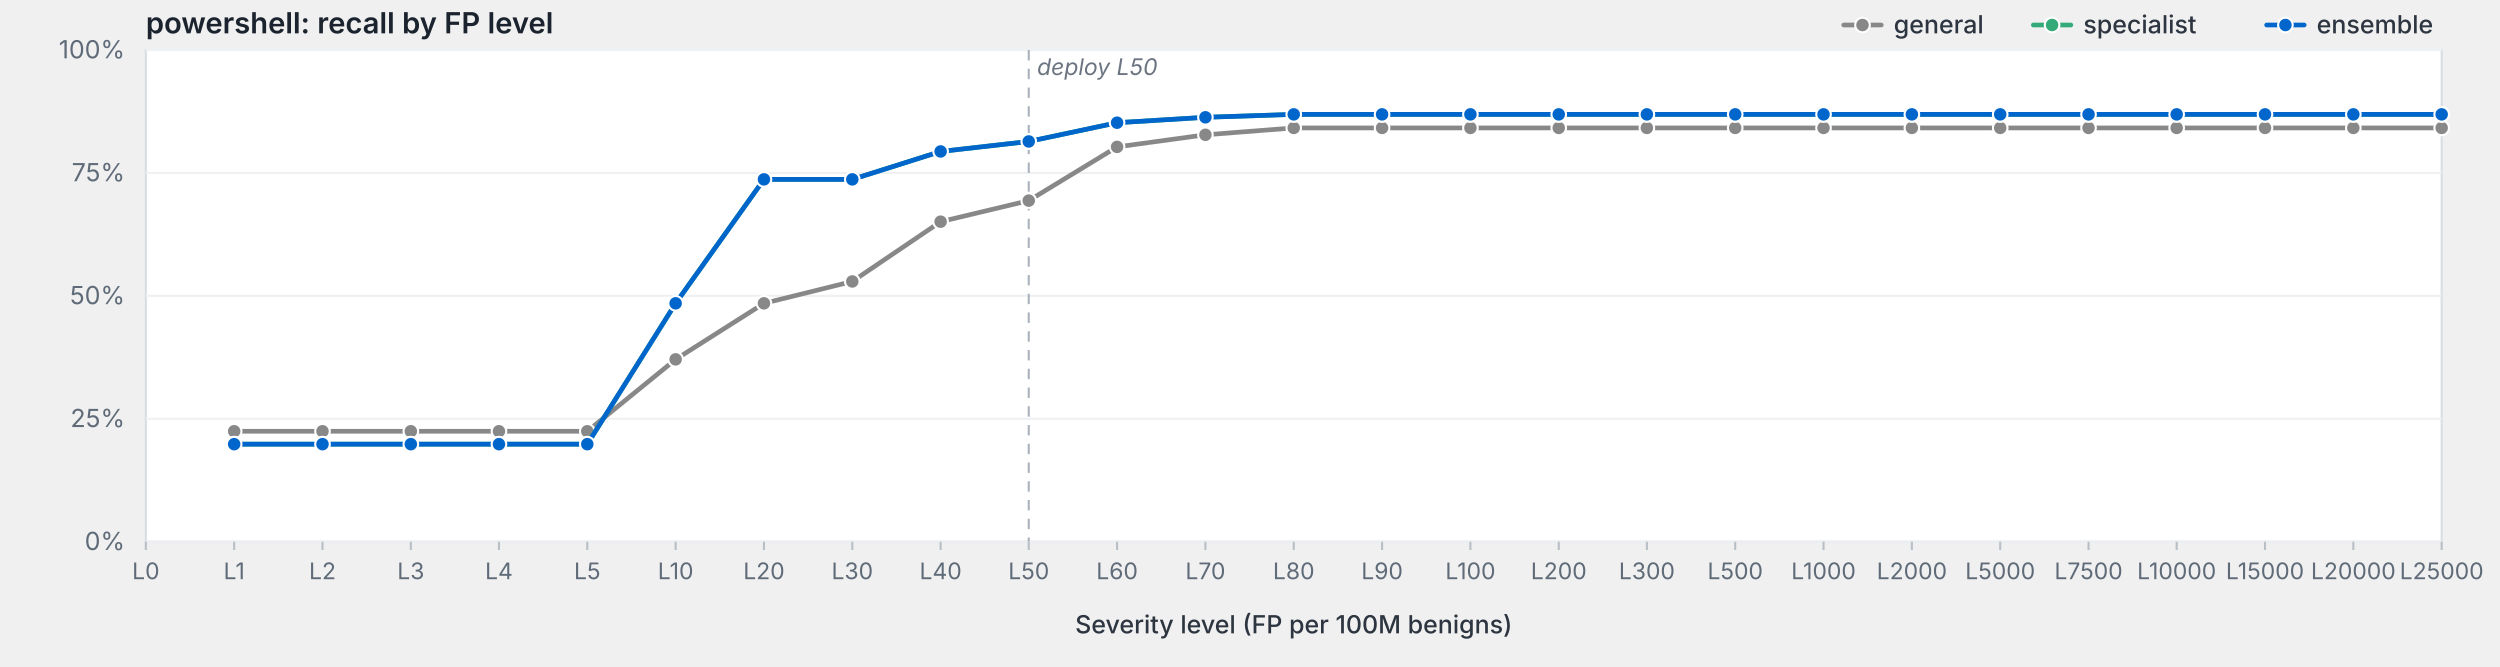
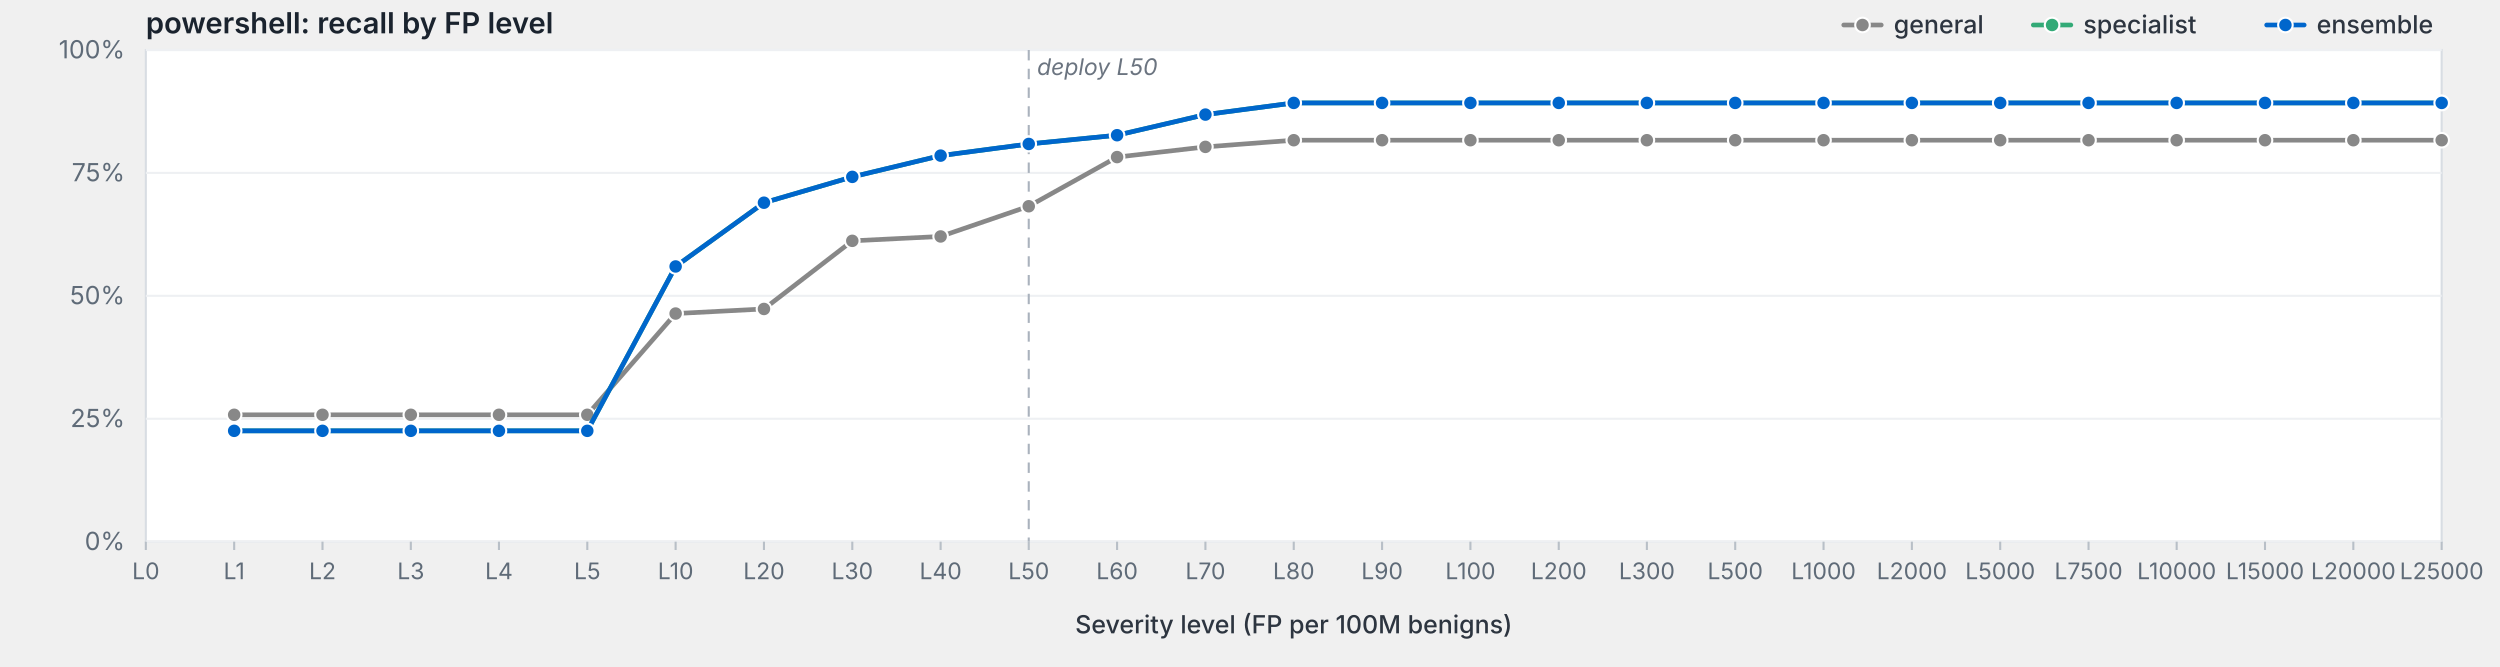
<svg xmlns="http://www.w3.org/2000/svg" viewBox="0 0 1200 320" width="1200" height="320" preserveAspectRatio="xMidYMid meet" role="img" aria-label="powershell: recall by FP level">
  <style>svg { background: #fdfdfd; }.frame { fill: #fff; stroke: #d8dde3; stroke-width: 1; }.grid { stroke: #eef0f3; stroke-width: 1; }.tick { stroke: #b8bfc7; stroke-width: 1; }.axis-label { fill: #5f6b78; font-family: -apple-system, BlinkMacSystemFont, "Segoe UI", system-ui, sans-serif; font-size: 12px; }.x-label { fill: #5f6b78; font-family: -apple-system, BlinkMacSystemFont, "Segoe UI", system-ui, sans-serif; font-size: 11px; }.axis-title { fill: #2d3540; font-family: -apple-system, BlinkMacSystemFont, "Segoe UI", system-ui, sans-serif; font-size: 12px; font-weight: 500; }.title { fill: #1a232e; font-family: -apple-system, BlinkMacSystemFont, "Segoe UI", system-ui, sans-serif; font-size: 14px; font-weight: 600; }.deploy-marker { stroke: #aab2bd; stroke-width: 1; stroke-dasharray: 5,4; }.deploy-label { fill: #6b7480; font-family: -apple-system, BlinkMacSystemFont, "Segoe UI", system-ui, sans-serif; font-size: 11px; font-style: italic; }.curve { fill: none; stroke-width: 2.25; stroke-linejoin: round; stroke-linecap: round; }.marker { stroke: #fff; stroke-width: 1; }.legend-text { fill: #2d3540; font-family: -apple-system, BlinkMacSystemFont, "Segoe UI", system-ui, sans-serif; font-size: 12px; font-weight: 500; }</style>
  <text class="title" x="70" y="16">powershell: recall by FP level</text>
  <rect class="frame" x="70" y="24" width="1102" height="236" />
  <line class="grid" x1="70" y1="260.0" x2="1172" y2="260.0" />
  <text class="axis-label" x="60" y="264.0" text-anchor="end">0%</text>
  <line class="grid" x1="70" y1="201.0" x2="1172" y2="201.0" />
  <text class="axis-label" x="60" y="205.0" text-anchor="end">25%</text>
  <line class="grid" x1="70" y1="142.0" x2="1172" y2="142.0" />
  <text class="axis-label" x="60" y="146.0" text-anchor="end">50%</text>
  <line class="grid" x1="70" y1="83.0" x2="1172" y2="83.0" />
  <text class="axis-label" x="60" y="87.0" text-anchor="end">75%</text>
  <line class="grid" x1="70" y1="24.0" x2="1172" y2="24.0" />
  <text class="axis-label" x="60" y="28.0" text-anchor="end">100%</text>
  <line class="deploy-marker" x1="493.8" y1="24" x2="493.8" y2="260" />
  <text class="deploy-label" x="497.8" y="36" text-anchor="start">deploy L50</text>
  <line class="tick" x1="70.0" y1="260" x2="70.0" y2="264" />
  <text class="x-label" x="70.0" y="278" text-anchor="middle">L0</text>
  <line class="tick" x1="112.4" y1="260" x2="112.4" y2="264" />
  <text class="x-label" x="112.4" y="278" text-anchor="middle">L1</text>
  <line class="tick" x1="154.8" y1="260" x2="154.8" y2="264" />
  <text class="x-label" x="154.8" y="278" text-anchor="middle">L2</text>
  <line class="tick" x1="197.2" y1="260" x2="197.2" y2="264" />
  <text class="x-label" x="197.2" y="278" text-anchor="middle">L3</text>
  <line class="tick" x1="239.5" y1="260" x2="239.5" y2="264" />
  <text class="x-label" x="239.5" y="278" text-anchor="middle">L4</text>
  <line class="tick" x1="281.9" y1="260" x2="281.9" y2="264" />
  <text class="x-label" x="281.9" y="278" text-anchor="middle">L5</text>
  <line class="tick" x1="324.3" y1="260" x2="324.3" y2="264" />
  <text class="x-label" x="324.3" y="278" text-anchor="middle">L10</text>
  <line class="tick" x1="366.7" y1="260" x2="366.7" y2="264" />
  <text class="x-label" x="366.7" y="278" text-anchor="middle">L20</text>
  <line class="tick" x1="409.1" y1="260" x2="409.1" y2="264" />
  <text class="x-label" x="409.1" y="278" text-anchor="middle">L30</text>
  <line class="tick" x1="451.5" y1="260" x2="451.5" y2="264" />
  <text class="x-label" x="451.5" y="278" text-anchor="middle">L40</text>
  <line class="tick" x1="493.8" y1="260" x2="493.8" y2="264" />
  <text class="x-label" x="493.8" y="278" text-anchor="middle">L50</text>
  <line class="tick" x1="536.2" y1="260" x2="536.2" y2="264" />
  <text class="x-label" x="536.2" y="278" text-anchor="middle">L60</text>
  <line class="tick" x1="578.6" y1="260" x2="578.6" y2="264" />
  <text class="x-label" x="578.6" y="278" text-anchor="middle">L70</text>
  <line class="tick" x1="621.0" y1="260" x2="621.0" y2="264" />
  <text class="x-label" x="621.0" y="278" text-anchor="middle">L80</text>
  <line class="tick" x1="663.4" y1="260" x2="663.4" y2="264" />
  <text class="x-label" x="663.4" y="278" text-anchor="middle">L90</text>
  <line class="tick" x1="705.8" y1="260" x2="705.8" y2="264" />
  <text class="x-label" x="705.8" y="278" text-anchor="middle">L100</text>
  <line class="tick" x1="748.2" y1="260" x2="748.2" y2="264" />
  <text class="x-label" x="748.2" y="278" text-anchor="middle">L200</text>
  <line class="tick" x1="790.5" y1="260" x2="790.5" y2="264" />
  <text class="x-label" x="790.5" y="278" text-anchor="middle">L300</text>
  <line class="tick" x1="832.9" y1="260" x2="832.9" y2="264" />
  <text class="x-label" x="832.9" y="278" text-anchor="middle">L500</text>
  <line class="tick" x1="875.3" y1="260" x2="875.3" y2="264" />
  <text class="x-label" x="875.3" y="278" text-anchor="middle">L1000</text>
  <line class="tick" x1="917.7" y1="260" x2="917.7" y2="264" />
  <text class="x-label" x="917.7" y="278" text-anchor="middle">L2000</text>
  <line class="tick" x1="960.1" y1="260" x2="960.1" y2="264" />
  <text class="x-label" x="960.1" y="278" text-anchor="middle">L5000</text>
  <line class="tick" x1="1002.5" y1="260" x2="1002.5" y2="264" />
  <text class="x-label" x="1002.5" y="278" text-anchor="middle">L7500</text>
  <line class="tick" x1="1044.8" y1="260" x2="1044.8" y2="264" />
  <text class="x-label" x="1044.8" y="278" text-anchor="middle">L10000</text>
  <line class="tick" x1="1087.2" y1="260" x2="1087.2" y2="264" />
  <text class="x-label" x="1087.2" y="278" text-anchor="middle">L15000</text>
  <line class="tick" x1="1129.6" y1="260" x2="1129.6" y2="264" />
  <text class="x-label" x="1129.6" y="278" text-anchor="middle">L20000</text>
  <line class="tick" x1="1172.0" y1="260" x2="1172.0" y2="264" />
  <text class="x-label" x="1172.0" y="278" text-anchor="middle">L25000</text>
  <text class="axis-title" x="621.0" y="304" text-anchor="middle">Severity level (FP per 100M benigns)</text>
-   <path class="curve" d="M112.4,207.0 L154.8,207.0 L197.2,207.0 L239.5,207.0 L281.9,207.0 L324.3,172.5 L366.7,145.6 L409.1,135.1 L451.5,106.4 L493.8,96.3 L536.2,70.5 L578.6,64.7 L621.0,61.4 L663.4,61.4 L705.8,61.4 L748.2,61.4 L790.5,61.4 L832.9,61.4 L875.3,61.4 L917.7,61.4 L960.1,61.4 L1002.5,61.4 L1044.8,61.4 L1087.2,61.4 L1129.6,61.4 L1172.0,61.4" stroke="#888" />
-   <circle class="marker" cx="112.4" cy="207.0" r="3.5" fill="#888" />
-   <circle class="marker" cx="154.8" cy="207.0" r="3.5" fill="#888" />
-   <circle class="marker" cx="197.2" cy="207.0" r="3.5" fill="#888" />
-   <circle class="marker" cx="239.5" cy="207.0" r="3.5" fill="#888" />
-   <circle class="marker" cx="281.9" cy="207.0" r="3.5" fill="#888" />
-   <circle class="marker" cx="324.3" cy="172.5" r="3.5" fill="#888" />
-   <circle class="marker" cx="366.7" cy="145.6" r="3.5" fill="#888" />
-   <circle class="marker" cx="409.1" cy="135.1" r="3.5" fill="#888" />
-   <circle class="marker" cx="451.5" cy="106.4" r="3.5" fill="#888" />
-   <circle class="marker" cx="493.8" cy="96.3" r="3.5" fill="#888" />
-   <circle class="marker" cx="536.2" cy="70.5" r="3.5" fill="#888" />
-   <circle class="marker" cx="578.6" cy="64.7" r="3.5" fill="#888" />
-   <circle class="marker" cx="621.0" cy="61.4" r="3.5" fill="#888" />
-   <circle class="marker" cx="663.4" cy="61.4" r="3.5" fill="#888" />
-   <circle class="marker" cx="705.8" cy="61.4" r="3.5" fill="#888" />
-   <circle class="marker" cx="748.2" cy="61.4" r="3.5" fill="#888" />
-   <circle class="marker" cx="790.5" cy="61.4" r="3.5" fill="#888" />
-   <circle class="marker" cx="832.9" cy="61.4" r="3.5" fill="#888" />
-   <circle class="marker" cx="875.3" cy="61.4" r="3.5" fill="#888" />
-   <circle class="marker" cx="917.7" cy="61.4" r="3.5" fill="#888" />
-   <circle class="marker" cx="960.1" cy="61.4" r="3.5" fill="#888" />
-   <circle class="marker" cx="1002.5" cy="61.4" r="3.5" fill="#888" />
-   <circle class="marker" cx="1044.8" cy="61.4" r="3.5" fill="#888" />
-   <circle class="marker" cx="1087.2" cy="61.4" r="3.5" fill="#888" />
-   <circle class="marker" cx="1129.6" cy="61.4" r="3.5" fill="#888" />
-   <circle class="marker" cx="1172.0" cy="61.4" r="3.5" fill="#888" />
-   <path class="curve" d="M112.4,213.2 L154.8,213.2 L197.2,213.2 L239.5,213.2 L281.9,213.2 L324.3,145.6 L366.7,86.1 L409.1,86.1 L451.5,72.7 L493.8,67.9 L536.2,58.9 L578.6,56.3 L621.0,54.9 L663.4,54.9 L705.8,54.9 L748.2,54.9 L790.5,54.9 L832.9,54.9 L875.3,54.9 L917.7,54.9 L960.1,54.9 L1002.5,54.9 L1044.8,54.9 L1087.2,54.9 L1129.6,54.9 L1172.0,54.9" stroke="#3a7" />
-   <circle class="marker" cx="112.4" cy="213.2" r="3.5" fill="#3a7" />
-   <circle class="marker" cx="154.8" cy="213.2" r="3.5" fill="#3a7" />
-   <circle class="marker" cx="197.2" cy="213.2" r="3.5" fill="#3a7" />
-   <circle class="marker" cx="239.5" cy="213.2" r="3.5" fill="#3a7" />
-   <circle class="marker" cx="281.9" cy="213.2" r="3.5" fill="#3a7" />
-   <circle class="marker" cx="324.3" cy="145.6" r="3.5" fill="#3a7" />
-   <circle class="marker" cx="366.7" cy="86.1" r="3.5" fill="#3a7" />
-   <circle class="marker" cx="409.1" cy="86.1" r="3.5" fill="#3a7" />
-   <circle class="marker" cx="451.5" cy="72.7" r="3.5" fill="#3a7" />
-   <circle class="marker" cx="493.8" cy="67.9" r="3.5" fill="#3a7" />
-   <circle class="marker" cx="536.2" cy="58.9" r="3.5" fill="#3a7" />
-   <circle class="marker" cx="578.6" cy="56.3" r="3.5" fill="#3a7" />
-   <circle class="marker" cx="621.0" cy="54.9" r="3.5" fill="#3a7" />
-   <circle class="marker" cx="663.4" cy="54.9" r="3.5" fill="#3a7" />
-   <circle class="marker" cx="705.8" cy="54.9" r="3.5" fill="#3a7" />
-   <circle class="marker" cx="748.2" cy="54.9" r="3.5" fill="#3a7" />
-   <circle class="marker" cx="790.5" cy="54.9" r="3.5" fill="#3a7" />
-   <circle class="marker" cx="832.9" cy="54.9" r="3.5" fill="#3a7" />
-   <circle class="marker" cx="875.3" cy="54.9" r="3.5" fill="#3a7" />
-   <circle class="marker" cx="917.7" cy="54.9" r="3.5" fill="#3a7" />
-   <circle class="marker" cx="960.1" cy="54.9" r="3.5" fill="#3a7" />
-   <circle class="marker" cx="1002.5" cy="54.9" r="3.5" fill="#3a7" />
-   <circle class="marker" cx="1044.8" cy="54.9" r="3.5" fill="#3a7" />
-   <circle class="marker" cx="1087.2" cy="54.9" r="3.5" fill="#3a7" />
-   <circle class="marker" cx="1129.6" cy="54.9" r="3.5" fill="#3a7" />
-   <circle class="marker" cx="1172.0" cy="54.9" r="3.5" fill="#3a7" />
-   <path class="curve" d="M112.4,213.2 L154.8,213.2 L197.2,213.2 L239.5,213.2 L281.9,213.2 L324.3,145.6 L366.7,86.1 L409.1,86.1 L451.5,72.7 L493.8,67.9 L536.2,58.9 L578.6,56.3 L621.0,54.9 L663.4,54.9 L705.8,54.9 L748.2,54.9 L790.5,54.9 L832.9,54.9 L875.3,54.9 L917.7,54.9 L960.1,54.9 L1002.5,54.9 L1044.8,54.9 L1087.2,54.9 L1129.6,54.9 L1172.0,54.9" stroke="#06c" />
-   <circle class="marker" cx="112.4" cy="213.2" r="3.5" fill="#06c" />
-   <circle class="marker" cx="154.8" cy="213.2" r="3.5" fill="#06c" />
-   <circle class="marker" cx="197.2" cy="213.2" r="3.5" fill="#06c" />
-   <circle class="marker" cx="239.5" cy="213.2" r="3.5" fill="#06c" />
-   <circle class="marker" cx="281.9" cy="213.2" r="3.5" fill="#06c" />
-   <circle class="marker" cx="324.3" cy="145.6" r="3.5" fill="#06c" />
-   <circle class="marker" cx="366.7" cy="86.1" r="3.5" fill="#06c" />
-   <circle class="marker" cx="409.1" cy="86.1" r="3.5" fill="#06c" />
-   <circle class="marker" cx="451.5" cy="72.7" r="3.5" fill="#06c" />
-   <circle class="marker" cx="493.8" cy="67.9" r="3.5" fill="#06c" />
-   <circle class="marker" cx="536.2" cy="58.9" r="3.5" fill="#06c" />
-   <circle class="marker" cx="578.6" cy="56.3" r="3.5" fill="#06c" />
-   <circle class="marker" cx="621.0" cy="54.9" r="3.5" fill="#06c" />
-   <circle class="marker" cx="663.4" cy="54.9" r="3.5" fill="#06c" />
-   <circle class="marker" cx="705.8" cy="54.9" r="3.5" fill="#06c" />
-   <circle class="marker" cx="748.2" cy="54.9" r="3.5" fill="#06c" />
-   <circle class="marker" cx="790.5" cy="54.9" r="3.5" fill="#06c" />
-   <circle class="marker" cx="832.9" cy="54.9" r="3.5" fill="#06c" />
-   <circle class="marker" cx="875.3" cy="54.9" r="3.5" fill="#06c" />
-   <circle class="marker" cx="917.7" cy="54.9" r="3.5" fill="#06c" />
-   <circle class="marker" cx="960.1" cy="54.9" r="3.5" fill="#06c" />
-   <circle class="marker" cx="1002.5" cy="54.9" r="3.5" fill="#06c" />
-   <circle class="marker" cx="1044.8" cy="54.9" r="3.5" fill="#06c" />
-   <circle class="marker" cx="1087.2" cy="54.9" r="3.5" fill="#06c" />
-   <circle class="marker" cx="1129.6" cy="54.9" r="3.5" fill="#06c" />
-   <circle class="marker" cx="1172.0" cy="54.9" r="3.5" fill="#06c" />
+   <path class="curve" d="M112.4,199.1 L154.8,199.1 L197.2,199.1 L239.5,199.1 L281.9,199.1 L324.3,150.5 L366.7,148.3 L409.1,115.6 L451.5,113.5 L493.8,99.0 L536.2,75.4 L578.6,70.5 L621.0,67.3 L663.4,67.3 L705.8,67.3 L748.2,67.3 L790.5,67.3 L832.9,67.3 L875.3,67.3 L917.7,67.3 L960.1,67.3 L1002.5,67.3 L1044.8,67.3 L1087.2,67.3 L1129.6,67.3 L1172.0,67.3" stroke="#888" />
+   <circle class="marker" cx="112.4" cy="199.1" r="3.5" fill="#888" />
+   <circle class="marker" cx="154.8" cy="199.1" r="3.5" fill="#888" />
+   <circle class="marker" cx="197.2" cy="199.1" r="3.5" fill="#888" />
+   <circle class="marker" cx="239.5" cy="199.1" r="3.5" fill="#888" />
+   <circle class="marker" cx="281.9" cy="199.1" r="3.5" fill="#888" />
+   <circle class="marker" cx="324.3" cy="150.5" r="3.5" fill="#888" />
+   <circle class="marker" cx="366.7" cy="148.3" r="3.5" fill="#888" />
+   <circle class="marker" cx="409.1" cy="115.6" r="3.5" fill="#888" />
+   <circle class="marker" cx="451.5" cy="113.5" r="3.5" fill="#888" />
+   <circle class="marker" cx="493.8" cy="99.0" r="3.5" fill="#888" />
+   <circle class="marker" cx="536.2" cy="75.4" r="3.5" fill="#888" />
+   <circle class="marker" cx="578.6" cy="70.5" r="3.5" fill="#888" />
+   <circle class="marker" cx="621.0" cy="67.3" r="3.5" fill="#888" />
+   <circle class="marker" cx="663.4" cy="67.3" r="3.5" fill="#888" />
+   <circle class="marker" cx="705.8" cy="67.3" r="3.5" fill="#888" />
+   <circle class="marker" cx="748.2" cy="67.3" r="3.5" fill="#888" />
+   <circle class="marker" cx="790.5" cy="67.3" r="3.5" fill="#888" />
+   <circle class="marker" cx="832.9" cy="67.3" r="3.5" fill="#888" />
+   <circle class="marker" cx="875.3" cy="67.3" r="3.5" fill="#888" />
+   <circle class="marker" cx="917.7" cy="67.3" r="3.5" fill="#888" />
+   <circle class="marker" cx="960.1" cy="67.3" r="3.5" fill="#888" />
+   <circle class="marker" cx="1002.5" cy="67.3" r="3.5" fill="#888" />
+   <circle class="marker" cx="1044.8" cy="67.3" r="3.5" fill="#888" />
+   <circle class="marker" cx="1087.2" cy="67.3" r="3.5" fill="#888" />
+   <circle class="marker" cx="1129.6" cy="67.3" r="3.5" fill="#888" />
+   <circle class="marker" cx="1172.0" cy="67.3" r="3.5" fill="#888" />
+   <path class="curve" d="M112.4,206.8 L154.8,206.8 L197.2,206.8 L239.5,206.8 L281.9,206.8 L324.3,127.9 L366.7,97.3 L409.1,84.9 L451.5,74.7 L493.8,69.1 L536.2,64.9 L578.6,55.0 L621.0,49.4 L663.4,49.4 L705.8,49.4 L748.2,49.4 L790.5,49.4 L832.9,49.4 L875.3,49.4 L917.7,49.4 L960.1,49.4 L1002.5,49.4 L1044.8,49.4 L1087.2,49.4 L1129.6,49.4 L1172.0,49.4" stroke="#3a7" />
+   <circle class="marker" cx="112.4" cy="206.8" r="3.5" fill="#3a7" />
+   <circle class="marker" cx="154.8" cy="206.8" r="3.5" fill="#3a7" />
+   <circle class="marker" cx="197.2" cy="206.8" r="3.5" fill="#3a7" />
+   <circle class="marker" cx="239.5" cy="206.8" r="3.5" fill="#3a7" />
+   <circle class="marker" cx="281.9" cy="206.8" r="3.5" fill="#3a7" />
+   <circle class="marker" cx="324.3" cy="127.9" r="3.5" fill="#3a7" />
+   <circle class="marker" cx="366.7" cy="97.3" r="3.5" fill="#3a7" />
+   <circle class="marker" cx="409.1" cy="84.9" r="3.5" fill="#3a7" />
+   <circle class="marker" cx="451.5" cy="74.7" r="3.5" fill="#3a7" />
+   <circle class="marker" cx="493.8" cy="69.1" r="3.5" fill="#3a7" />
+   <circle class="marker" cx="536.2" cy="64.9" r="3.5" fill="#3a7" />
+   <circle class="marker" cx="578.6" cy="55.0" r="3.5" fill="#3a7" />
+   <circle class="marker" cx="621.0" cy="49.4" r="3.5" fill="#3a7" />
+   <circle class="marker" cx="663.4" cy="49.4" r="3.5" fill="#3a7" />
+   <circle class="marker" cx="705.8" cy="49.4" r="3.5" fill="#3a7" />
+   <circle class="marker" cx="748.2" cy="49.4" r="3.5" fill="#3a7" />
+   <circle class="marker" cx="790.5" cy="49.4" r="3.5" fill="#3a7" />
+   <circle class="marker" cx="832.9" cy="49.4" r="3.5" fill="#3a7" />
+   <circle class="marker" cx="875.3" cy="49.4" r="3.5" fill="#3a7" />
+   <circle class="marker" cx="917.7" cy="49.4" r="3.5" fill="#3a7" />
+   <circle class="marker" cx="960.1" cy="49.4" r="3.5" fill="#3a7" />
+   <circle class="marker" cx="1002.5" cy="49.4" r="3.5" fill="#3a7" />
+   <circle class="marker" cx="1044.8" cy="49.4" r="3.5" fill="#3a7" />
+   <circle class="marker" cx="1087.2" cy="49.4" r="3.5" fill="#3a7" />
+   <circle class="marker" cx="1129.6" cy="49.4" r="3.5" fill="#3a7" />
+   <circle class="marker" cx="1172.0" cy="49.4" r="3.5" fill="#3a7" />
+   <path class="curve" d="M112.4,206.8 L154.8,206.8 L197.2,206.8 L239.5,206.8 L281.9,206.8 L324.3,127.9 L366.7,97.3 L409.1,84.9 L451.5,74.7 L493.8,69.1 L536.2,64.9 L578.6,55.0 L621.0,49.4 L663.4,49.4 L705.8,49.4 L748.2,49.4 L790.5,49.4 L832.9,49.4 L875.3,49.4 L917.7,49.4 L960.1,49.4 L1002.5,49.4 L1044.8,49.4 L1087.2,49.4 L1129.6,49.4 L1172.0,49.4" stroke="#06c" />
+   <circle class="marker" cx="112.4" cy="206.8" r="3.5" fill="#06c" />
+   <circle class="marker" cx="154.8" cy="206.8" r="3.5" fill="#06c" />
+   <circle class="marker" cx="197.2" cy="206.8" r="3.5" fill="#06c" />
+   <circle class="marker" cx="239.5" cy="206.8" r="3.5" fill="#06c" />
+   <circle class="marker" cx="281.9" cy="206.8" r="3.5" fill="#06c" />
+   <circle class="marker" cx="324.3" cy="127.9" r="3.5" fill="#06c" />
+   <circle class="marker" cx="366.7" cy="97.3" r="3.5" fill="#06c" />
+   <circle class="marker" cx="409.1" cy="84.9" r="3.5" fill="#06c" />
+   <circle class="marker" cx="451.5" cy="74.7" r="3.5" fill="#06c" />
+   <circle class="marker" cx="493.8" cy="69.1" r="3.5" fill="#06c" />
+   <circle class="marker" cx="536.2" cy="64.9" r="3.5" fill="#06c" />
+   <circle class="marker" cx="578.6" cy="55.0" r="3.5" fill="#06c" />
+   <circle class="marker" cx="621.0" cy="49.4" r="3.5" fill="#06c" />
+   <circle class="marker" cx="663.4" cy="49.4" r="3.5" fill="#06c" />
+   <circle class="marker" cx="705.8" cy="49.4" r="3.5" fill="#06c" />
+   <circle class="marker" cx="748.2" cy="49.4" r="3.5" fill="#06c" />
+   <circle class="marker" cx="790.5" cy="49.4" r="3.5" fill="#06c" />
+   <circle class="marker" cx="832.9" cy="49.4" r="3.5" fill="#06c" />
+   <circle class="marker" cx="875.3" cy="49.4" r="3.5" fill="#06c" />
+   <circle class="marker" cx="917.7" cy="49.4" r="3.5" fill="#06c" />
+   <circle class="marker" cx="960.1" cy="49.4" r="3.5" fill="#06c" />
+   <circle class="marker" cx="1002.5" cy="49.4" r="3.5" fill="#06c" />
+   <circle class="marker" cx="1044.8" cy="49.4" r="3.5" fill="#06c" />
+   <circle class="marker" cx="1087.2" cy="49.4" r="3.5" fill="#06c" />
+   <circle class="marker" cx="1129.6" cy="49.4" r="3.5" fill="#06c" />
+   <circle class="marker" cx="1172.0" cy="49.4" r="3.5" fill="#06c" />
  <line x1="1088.0" y1="12.0" x2="1106.0" y2="12.0" stroke="#06c" stroke-width="2.25" stroke-linecap="round" />
  <circle cx="1097.0" cy="12.0" r="3.5" fill="#06c" stroke="#fff" stroke-width="1" />
  <text class="legend-text" x="1112.0" y="16.0">ensemble</text>
  <line x1="976.0" y1="12.0" x2="994.0" y2="12.0" stroke="#3a7" stroke-width="2.25" stroke-linecap="round" />
  <circle cx="985.0" cy="12.0" r="3.5" fill="#3a7" stroke="#fff" stroke-width="1" />
  <text class="legend-text" x="1000.0" y="16.0">specialist</text>
  <line x1="885.0" y1="12.0" x2="903.0" y2="12.0" stroke="#888" stroke-width="2.25" stroke-linecap="round" />
  <circle cx="894.0" cy="12.0" r="3.5" fill="#888" stroke="#fff" stroke-width="1" />
  <text class="legend-text" x="909.0" y="16.0">general</text>
</svg>
